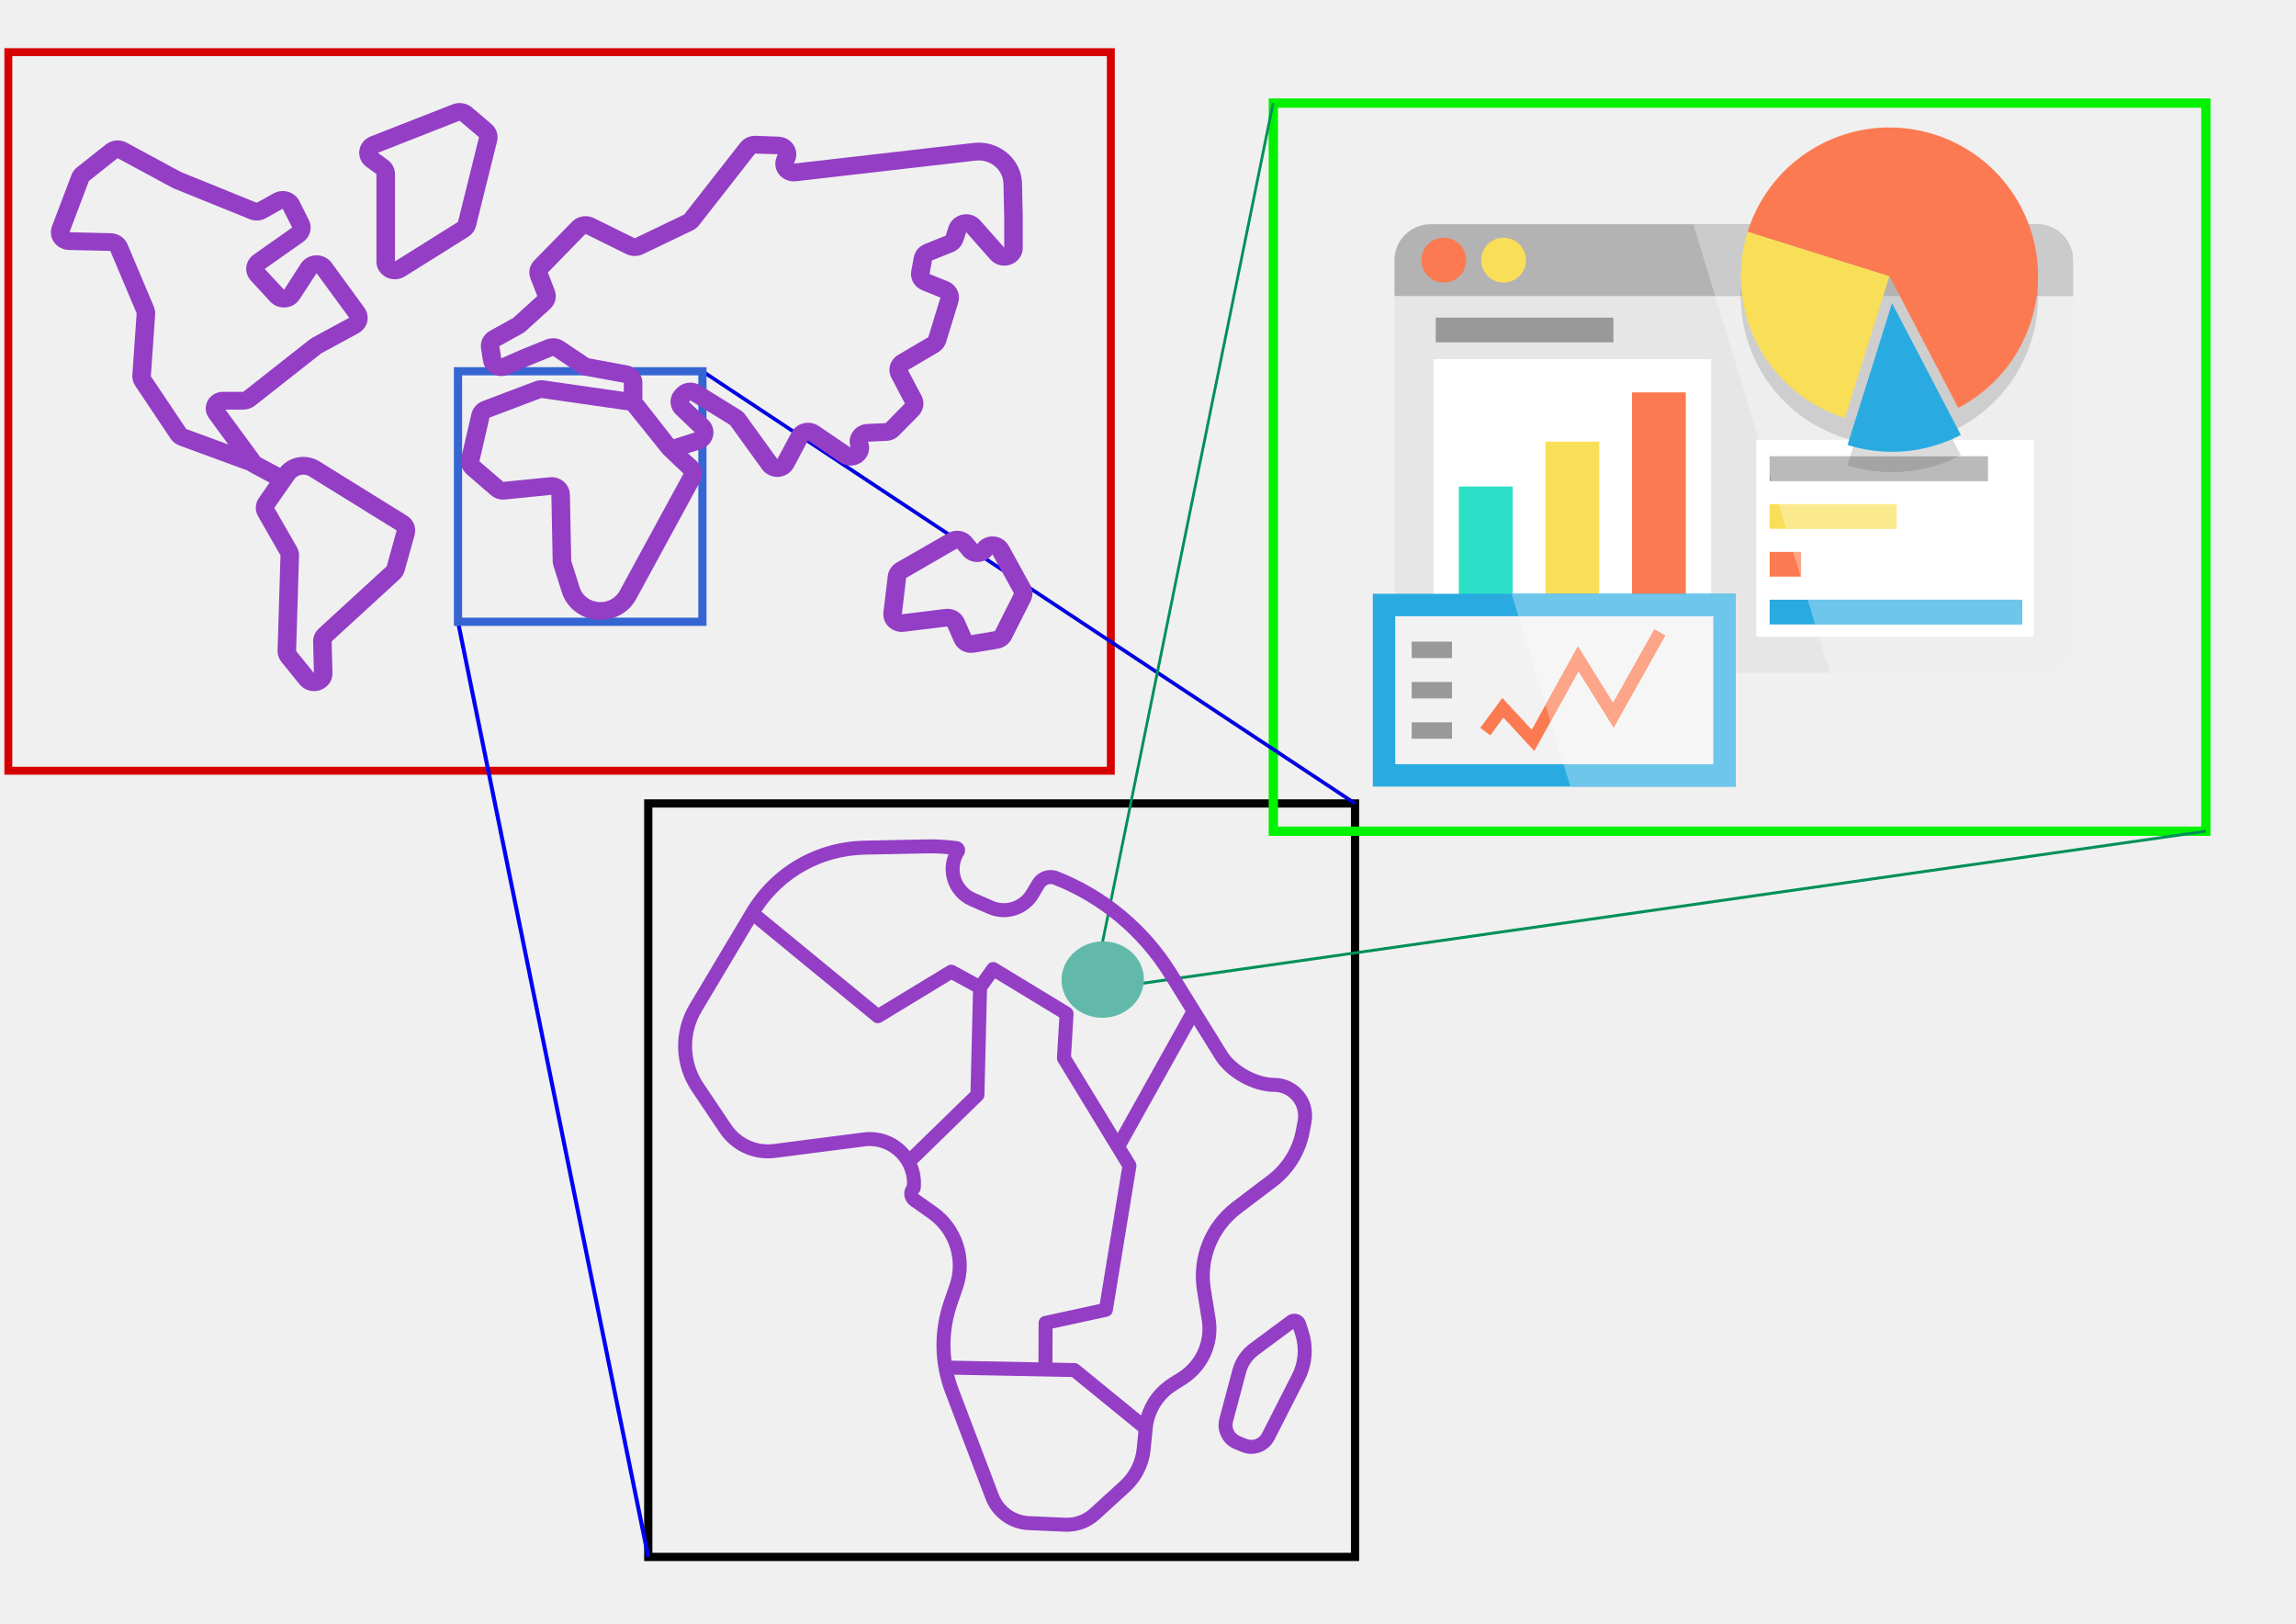
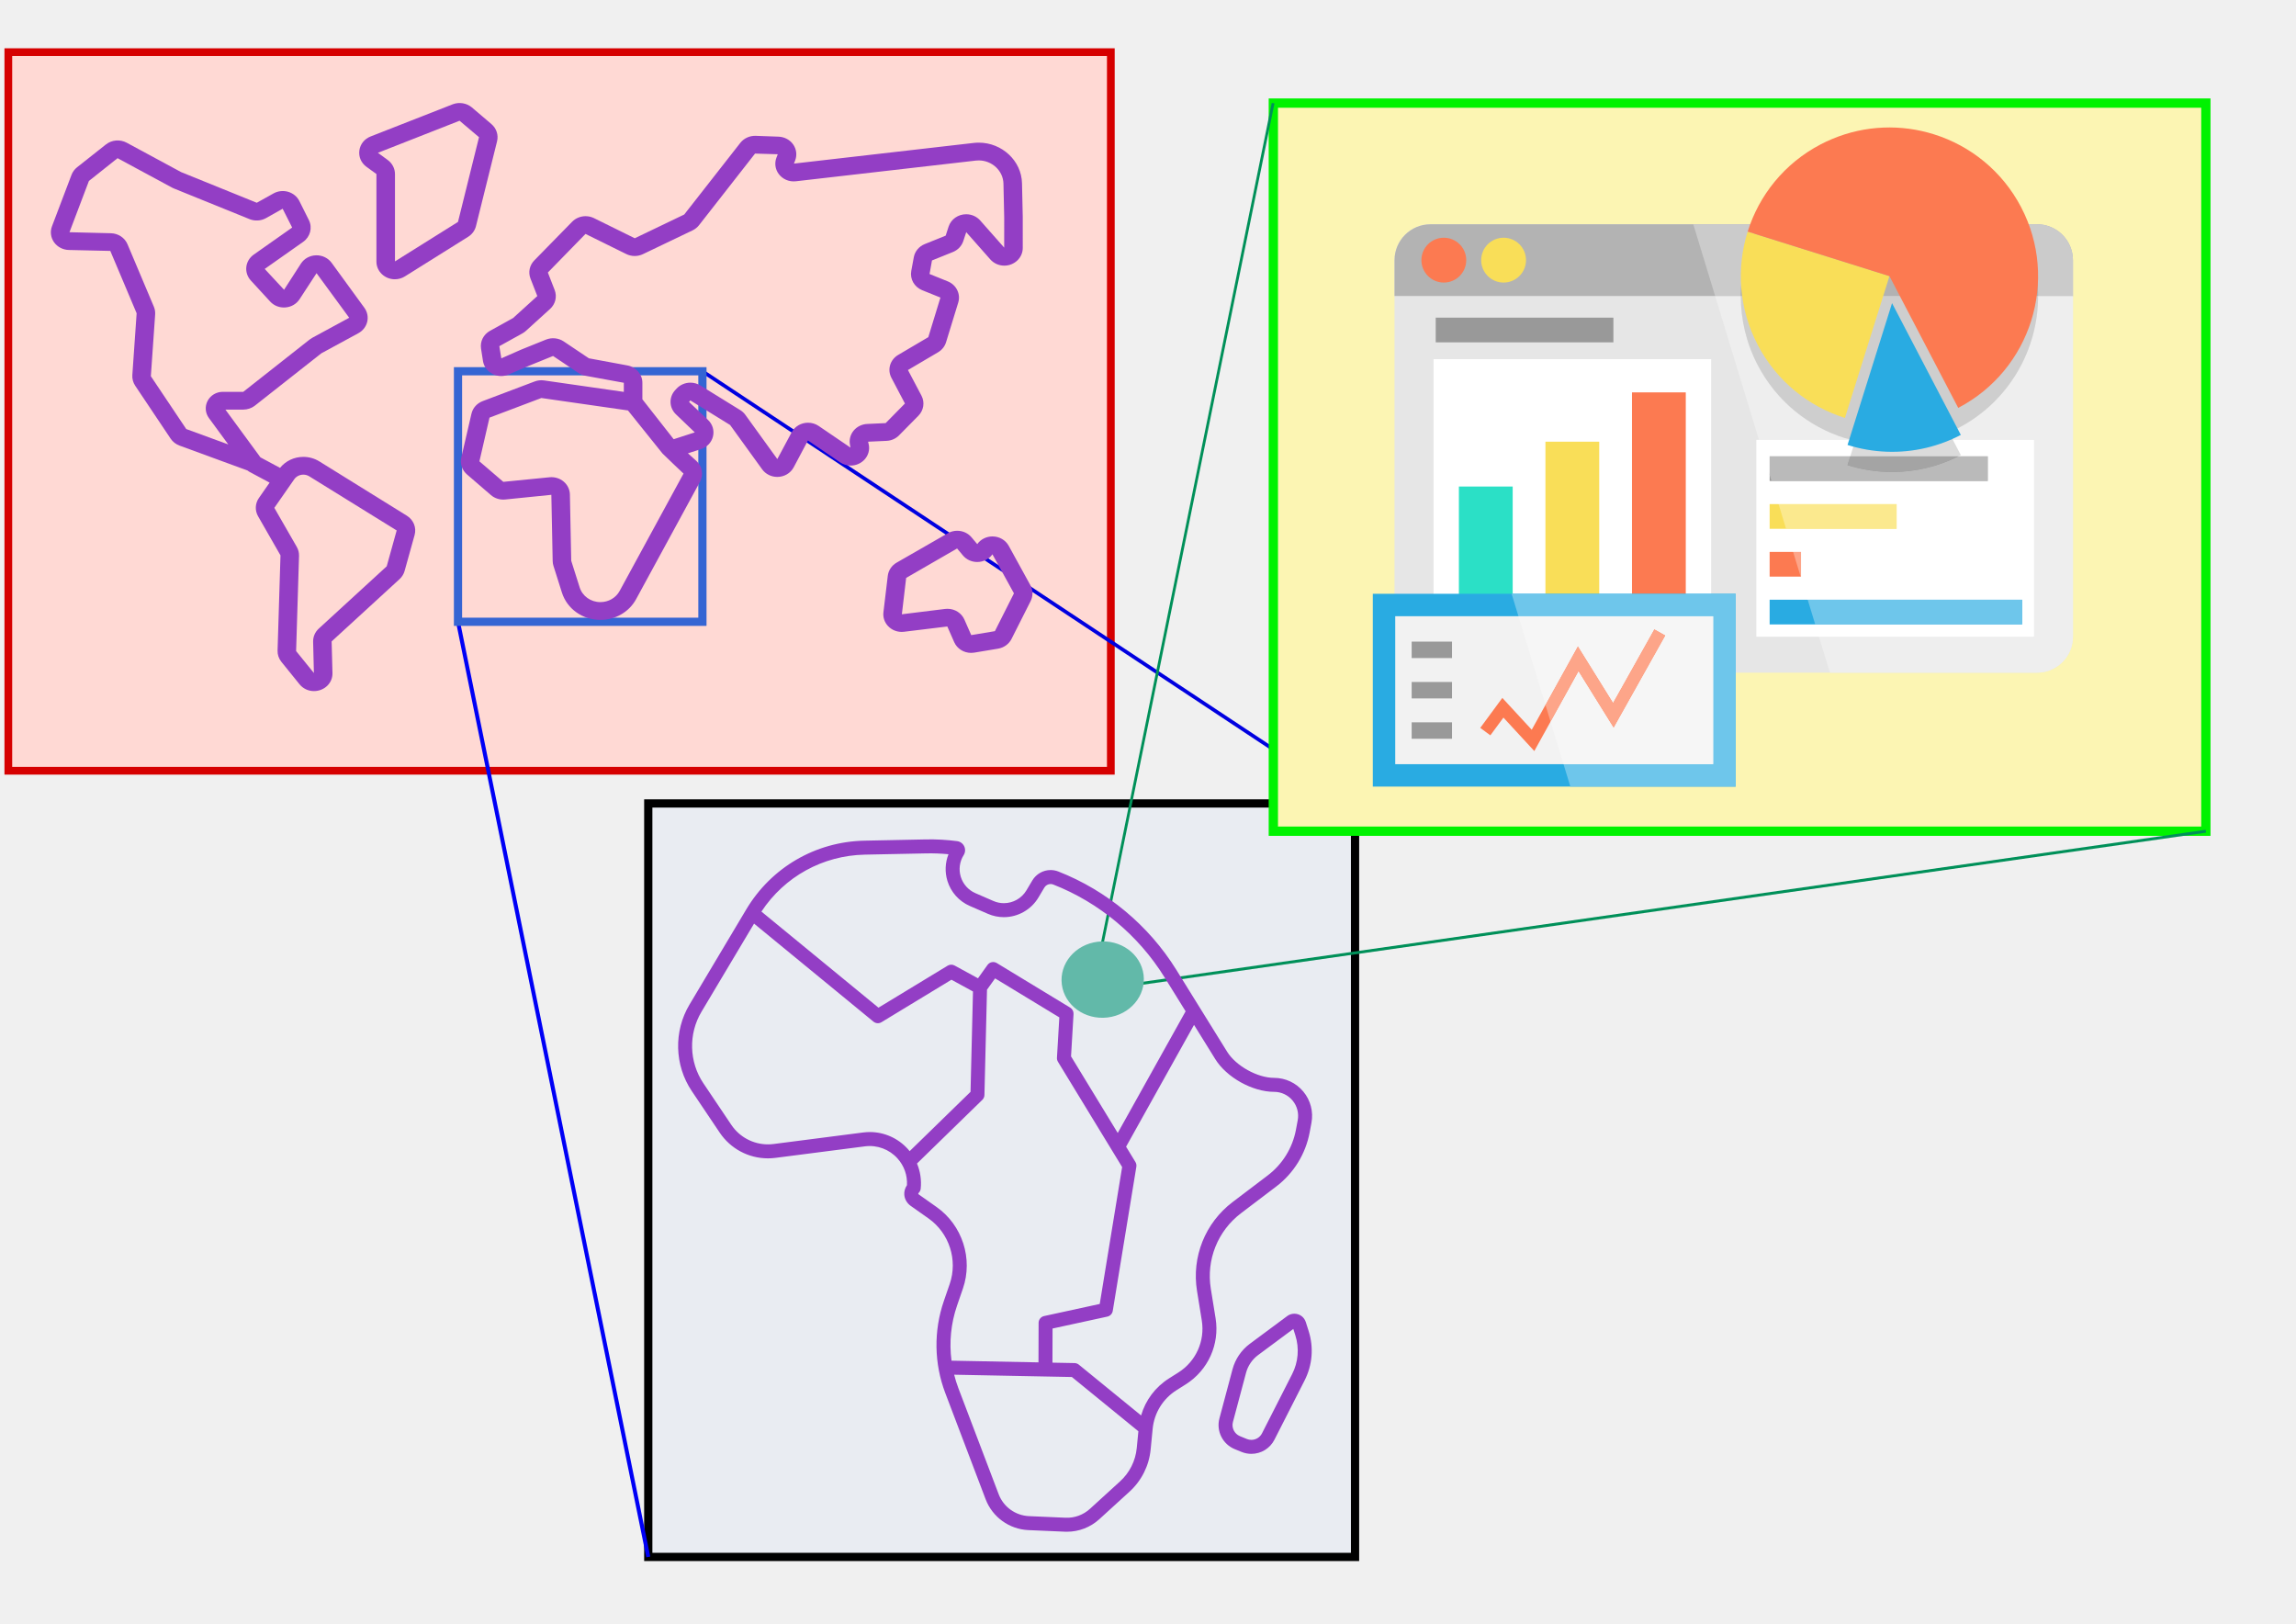
<svg xmlns="http://www.w3.org/2000/svg" width="297mm" height="210mm" viewBox="0 0 297 210" version="1.1" id="svg8">
  <defs id="defs2">
    </defs>
  <g id="layer2" style="display:inline">
-     <rect style="fill:none;fill-opacity:1;stroke:#000000;stroke-width:1.065;stroke-miterlimit:4;stroke-dasharray:none;stroke-opacity:1" id="rect134" width="91.425" height="97.45" x="83.857" y="103.914" />
-     <rect style="fill:none;fill-opacity:1;stroke:#d60000;stroke-width:1.023;stroke-miterlimit:4;stroke-dasharray:none;stroke-opacity:1" id="rect134-3" width="142.615" height="92.939" x="1.077" y="6.745" />
-     <rect style="fill:none;fill-opacity:1;stroke:#00f200;stroke-width:1.203;stroke-miterlimit:4;stroke-dasharray:none;stroke-opacity:1" id="rect134-6" width="120.628" height="94.169" x="164.713" y="13.334" />
+     <rect style="fill:#e9ecf2;fill-opacity:1;stroke:#000000;stroke-width:1.065;stroke-miterlimit:4;stroke-dasharray:none;stroke-opacity:1" id="rect134" width="91.425" height="97.45" x="83.857" y="103.914" />
+     <rect style="fill:#ffd9d4;fill-opacity:1;stroke:#d60000;stroke-width:1;stroke-miterlimit:4;stroke-dasharray:none;stroke-opacity:1" id="rect134-3" width="142.615" height="92.939" x="1.077" y="6.745" />
+     <path style="display:inline;fill:none;stroke:#0000e0;stroke-width:0.476;stroke-linecap:butt;stroke-linejoin:miter;stroke-miterlimit:4;stroke-dasharray:none;stroke-opacity:1" d="M 90.86,48.016 175.282,103.914" id="path2415" />
+     <rect style="fill:#fcf5b3;fill-opacity:1;stroke:#00f200;stroke-width:1.203;stroke-miterlimit:4;stroke-dasharray:none;stroke-opacity:1" id="rect134-6" width="120.628" height="94.169" x="164.713" y="13.334" />
    <path style="fill:none;stroke:#0000f6;stroke-width:0.52;stroke-linecap:butt;stroke-linejoin:miter;stroke-miterlimit:4;stroke-dasharray:none;stroke-opacity:1" d="M 59.245,80.418 83.857,201.364" id="path2413" />
-     <path style="fill:none;stroke:#0000e0;stroke-width:0.476;stroke-linecap:butt;stroke-linejoin:miter;stroke-miterlimit:4;stroke-dasharray:none;stroke-opacity:1" d="M 90.86,48.016 175.282,103.914" id="path2415" />
    <rect style="fill:none;fill-opacity:1;stroke:#3565d3;stroke-width:1.061;stroke-miterlimit:4;stroke-dasharray:none;stroke-opacity:1" id="rect134-7" width="31.616" height="32.401" x="59.245" y="48.016" />
    <path style="fill:none;stroke:#009059;stroke-width:0.359;stroke-linecap:butt;stroke-linejoin:miter;stroke-miterlimit:4;stroke-dasharray:none;stroke-opacity:1" d="M 141.349,128.093 164.683,13.342" id="path2415-5" />
    <path style="fill:none;stroke:#009059;stroke-width:0.377;stroke-linecap:butt;stroke-linejoin:miter;stroke-miterlimit:4;stroke-dasharray:none;stroke-opacity:1" d="M 141.349,128.093 285.341,107.503" id="path2415-5-3" />
  </g>
  <g id="layer1" transform="translate(0,-87)">
    <g id="g305" transform="matrix(0.3000224,0,0,0.2872927,6.580335,77.55918)">
      <g id="g246">
        <path id="path238" d="m 352.346,231.706 7.955,-0.378 c 2.06,-0.099 3.976,-0.979 5.394,-2.48 l 8.351,-8.842 c 2.28,-2.414 2.815,-6.032 1.329,-9.003 l -5.843,-11.564 12.973,-7.983 c 1.674,-1.03 2.901,-2.637 3.456,-4.521 l 5.253,-17.86 c 1.133,-3.855 -0.797,-7.955 -4.49,-9.538 l -7.879,-3.326 1.049,-6.1 9.008,-3.793 c 2.151,-0.904 3.788,-2.7 4.491,-4.927 l 1.269,-4.014 10.367,12.253 c 1.516,1.791 3.712,2.818 6.026,2.818 4.398,0 7.976,-3.565 7.976,-7.948 l -0.001,-13.994 -0.322,-15.146 c -0.214,-10.079 -8.578,-18.279 -18.645,-18.279 -0.747,0 -1.504,0.045 -2.25,0.135 l -77.435,9.292 0.531,-1.442 c 0.876,-2.378 0.558,-5.056 -0.852,-7.161 -1.409,-2.106 -3.763,-3.422 -6.294,-3.519 l -9.848,-0.379 c -2.599,-0.09 -5.105,1.101 -6.658,3.17 l -24.181,32.253 -21.325,10.69 -17.579,-9.057 c -1.12,-0.576 -2.376,-0.881 -3.634,-0.881 -2.187,0 -4.3,0.915 -5.794,2.51 l -16.302,17.388 c -2.068,2.206 -2.704,5.34 -1.658,8.177 l 2.943,7.884 -10.435,9.887 -9.946,5.759 c -2.84,1.645 -4.361,4.805 -3.873,8.051 l 0.831,5.539 c 0.578,3.856 3.955,6.766 7.854,6.765 1.125,0 2.221,-0.236 3.257,-0.702 l 8.502,-3.827 10.604,-4.494 10.86,7.602 c 0.921,0.646 1.948,1.081 3.047,1.292 l 16.603,3.165 v 4.104 l -34.356,-5.153 c -1.383,-0.212 -2.799,-0.047 -4.097,0.466 l -22.403,8.843 c -2.456,0.97 -4.263,3.087 -4.835,5.664 l -4.38,19.712 c -0.621,2.791 0.314,5.713 2.439,7.624 l 10.325,9.294 c 1.665,1.498 3.893,2.222 6.122,1.996 l 19.936,-2.109 0.574,29.839 c 0.014,0.731 0.129,1.455 0.34,2.151 l 3.636,12 c 2.232,7.368 8.905,12.318 16.604,12.318 6.49,0 12.385,-3.575 15.385,-9.33 l 27.542,-52.836 c 1.64,-3.145 0.978,-7.037 -1.61,-9.464 l -3.589,-3.364 5.584,-1.861 c 2.629,-0.877 4.58,-3.012 5.216,-5.709 0.637,-2.697 -0.153,-5.479 -2.113,-7.438 l -8.196,-8.117 0.544,-0.688 17.154,11.061 13.818,19.96 c 1.483,2.143 3.921,3.421 6.523,3.421 2.989,0 5.696,-1.649 7.064,-4.304 l 6.159,-12.105 13.825,9.823 c 1.362,0.968 2.948,1.48 4.585,1.48 2.357,-10e-4 4.585,-1.043 6.114,-2.861 1.498,-1.781 2.126,-4.133 1.723,-6.452 z m -107.12,67.189 c -1.617,3.102 -4.794,5.028 -8.292,5.028 -4.149,0 -7.745,-2.668 -8.948,-6.639 l -3.633,-11.983 -0.574,-29.84 c -0.042,-2.214 -1.017,-4.325 -2.675,-5.793 -1.657,-1.468 -3.87,-2.173 -6.074,-1.954 l -19.956,2.067 -10.306,-9.235 4.344,-19.671 22.372,-8.839 37.33,5.6 14.892,19.379 c 0.341,0.455 9.062,9.044 9.062,9.044 z m 100.921,-72.213 c -1.423,1.776 -2.016,4.082 -1.626,6.325 l 0.235,1.358 -13.705,-9.738 c -1.352,-0.96 -2.94,-1.468 -4.593,-1.468 -2.99,0 -5.697,1.649 -7.064,4.305 l -6.182,12.064 -13.78,-19.905 c -0.596,-0.86 -1.344,-1.584 -2.225,-2.152 l -17.17,-11.078 c -1.286,-0.83 -2.774,-1.269 -4.304,-1.269 -2.267,0 -4.43,0.972 -5.936,2.665 l -0.622,0.699 c -2.789,3.138 -2.648,7.921 0.32,10.89 l 8.13,8.131 -9.099,3.075 -13.497,-17.975 v -7.436 c 0,-3.795 -2.704,-7.073 -6.431,-7.796 l -16.629,-3.214 -10.862,-7.603 c -2.212,-1.549 -5.144,-1.863 -7.636,-0.814 l -10.75,4.528 -8.507,3.911 -0.86,-5.479 9.938,-5.755 c 0.535,-0.308 1.035,-0.681 1.49,-1.111 l 10.445,-9.895 c 2.309,-2.186 3.09,-5.527 1.991,-8.511 l -2.941,-7.887 16.231,-17.376 17.579,9.057 c 1.119,0.576 2.376,0.881 3.635,0.881 1.226,0 2.453,-0.29 3.551,-0.838 l 21.385,-10.692 c 1.095,-0.55 2.061,-1.356 2.796,-2.335 L 303.607,102 l 9.794,0.3 -0.565,1.533 c -0.897,2.435 -0.548,5.157 0.934,7.283 1.668,2.391 4.475,3.705 7.462,3.346 l 77.533,-9.304 c 0.431,-0.052 0.868,-0.078 1.297,-0.078 5.748,0 10.524,4.688 10.647,10.449 l 0.321,15.062 -0.002,13.745 -10.33,-12.209 c -1.512,-1.788 -3.716,-2.814 -6.046,-2.814 -3.49,0 -6.539,2.23 -7.587,5.551 l -1.267,4.08 -9.009,3.793 c -2.497,1.052 -4.268,3.271 -4.738,5.938 l -1.085,6.144 c -0.644,3.648 1.285,7.217 4.692,8.679 l 7.88,3.319 -5.228,17.826 -12.972,7.983 c -3.531,2.172 -4.794,6.606 -2.94,10.313 l 5.831,11.574 -8.311,8.824 -7.955,0.378 c -2.272,0.109 -4.392,1.191 -5.816,2.967 z" style="fill:#933ec5" />
        <path id="path240" d="m 422.31,296.3 -9.319,-17.706 c -1.377,-2.616 -4.071,-4.241 -7.03,-4.241 -2.629,0 -5.073,1.293 -6.558,3.468 l -2.432,-3.04 c -1.515,-1.894 -3.775,-2.979 -6.202,-2.979 -1.437,0 -2.849,0.391 -4.083,1.132 l -22.045,13.227 c -2.104,1.261 -3.526,3.47 -3.805,5.907 l -1.877,16.424 c -0.256,2.246 0.459,4.5 1.962,6.185 1.726,1.935 4.28,2.921 6.912,2.594 l 18.67,-2.377 2.958,7.025 c 1.242,2.952 4.114,4.859 7.316,4.859 0,0 0,0 0.001,0 0.455,0 0.913,-0.04 1.362,-0.118 l 10.25,-1.782 c 2.514,-0.435 4.678,-2.068 5.79,-4.365 l 8.253,-17.056 c 1.091,-2.259 1.046,-4.935 -0.123,-7.157 z m -15.29,20.696 -10.205,1.774 -2.939,-6.982 c -1.243,-2.951 -4.115,-4.858 -7.317,-4.858 -0.326,0 -0.656,0.02 -0.986,0.062 l -18.665,2.407 1.849,-16.379 21.969,-13.242 2.483,3.104 c 1.515,1.894 3.774,2.979 6.198,2.979 2.627,0 5.065,-1.286 6.553,-3.453 l 9.272,17.564 z" style="fill:#933ec5" />
        <path id="path242" d="m 153.469,265.01 -37.698,-24.424 c -2.067,-1.339 -4.459,-2.047 -6.916,-2.047 -3.966,0 -7.648,1.844 -10.051,4.947 l -8.455,-4.733 -15.1,-21.496 h 7.702 c 1.836,0 3.627,-0.642 5.043,-1.807 l 28.637,-23.547 15.938,-9.032 c 1.94,-1.1 3.336,-2.977 3.829,-5.151 0.494,-2.175 0.045,-4.471 -1.231,-6.301 l -14.111,-20.227 c -1.531,-2.193 -4.057,-3.468 -6.713,-3.395 -2.673,0.067 -5.115,1.462 -6.532,3.729 l -7.273,11.782 -8.339,-9.378 16.573,-12.187 c 3.068,-2.257 4.102,-6.388 2.459,-9.822 l -4.086,-8.545 c -0.953,-1.992 -2.709,-3.509 -4.818,-4.161 -2.11,-0.653 -4.415,-0.391 -6.323,0.715 L 88.78,124.14 56.134,110.327 32.686,97.102 c -2.844,-1.604 -6.443,-1.283 -8.957,0.795 L 11.31,108.156 c -1.091,0.901 -1.923,2.08 -2.405,3.408 l -8.429,23.181 c -0.871,2.393 -0.534,5.079 0.9,7.185 1.435,2.105 3.811,3.4 6.358,3.467 l 17.89,0.422 11.355,28.074 -1.854,27.803 c -0.112,1.684 0.327,3.394 1.238,4.814 l 15.267,23.815 c 0.919,1.435 2.248,2.517 3.845,3.131 l 29.367,11.24 c 0.266,0.254 0.562,0.465 0.876,0.633 l 8.586,4.807 -4.611,6.916 c -1.646,2.469 -1.782,5.619 -0.355,8.222 l 9.663,17.604 -1.26,42.85 c -0.054,1.834 0.534,3.643 1.658,5.096 l 7.795,10.067 c 1.52,1.963 3.793,3.089 6.239,3.089 2.157,0 4.255,-0.882 5.756,-2.419 1.485,-1.521 2.274,-3.552 2.222,-5.719 l -0.358,-14.23 29.281,-28.035 c 1.052,-1.008 1.806,-2.283 2.18,-3.689 l 4.311,-16.166 c 0.888,-3.334 -0.46,-6.834 -3.356,-8.712 z m -95.103,-39.002 -15.258,-23.78 1.854,-27.803 c 0.079,-1.189 -0.115,-2.4 -0.561,-3.504 l -11.36,-28.102 c -1.187,-2.933 -3.997,-4.88 -7.158,-4.961 L 8.022,137.4 l 8.382,-23.076 12.352,-10.253 23.448,13.227 c 0.265,0.149 0.538,0.283 0.807,0.396 l 32.653,13.815 c 2.281,0.964 4.924,0.798 7.07,-0.441 l 7.194,-4.239 4.105,8.471 -16.574,12.186 c -1.79,1.316 -2.953,3.337 -3.191,5.545 -0.238,2.208 0.467,4.431 1.934,6.098 l 8.33,9.466 c 1.674,1.902 4.082,2.879 6.607,2.668 2.525,-0.206 4.744,-1.557 6.087,-3.705 l 7.321,-11.713 14.079,20.065 -15.932,9.029 c -0.394,0.222 -0.773,0.482 -1.134,0.777 l -28.608,23.54 c 0,0 -8.894,0.001 -8.941,0.002 -2.709,0.042 -5.164,1.583 -6.407,4.021 -1.277,2.505 -1.072,5.482 0.536,7.771 l 8.353,11.891 z m 86.433,61.79 -29.28,28.034 c -1.608,1.54 -2.5,3.699 -2.447,5.924 l 0.333,14.091 -7.669,-9.884 1.26,-42.851 c 0.041,-1.412 -0.295,-2.813 -0.975,-4.051 l -9.673,-17.572 8.563,-12.843 c 0.879,-1.32 2.354,-2.107 3.944,-2.107 0.91,0 1.797,0.263 2.566,0.762 l 37.673,24.358 z" style="fill:#933ec5" />
        <path id="path244" d="m 136.06,107.943 4.304,3.261 v 39.436 c 0,4.382 3.567,7.947 7.951,7.947 1.535,0 3.034,-0.45 4.335,-1.302 l 27.258,-17.822 c 1.707,-1.116 2.906,-2.823 3.378,-4.806 l 9.091,-38.182 c 0.678,-2.85 -0.261,-5.828 -2.45,-7.773 l -8.403,-7.47 c -2.229,-1.982 -5.52,-2.545 -8.282,-1.414 l -35.365,14.468 c -2.666,1.09 -4.485,3.446 -4.865,6.301 -0.38,2.855 0.759,5.605 3.048,7.356 z m 40.149,-20.731 8.384,7.411 -9.065,38.146 -27.165,17.76 v -39.324 c 0,-2.458 -1.165,-4.816 -3.117,-6.308 l -4.244,-3.245 z" style="fill:#933ec5" />
      </g>
      <g id="g248" />
      <g id="g250" />
      <g id="g252" />
      <g id="g254" />
      <g id="g256" />
      <g id="g258" />
      <g id="g260" />
      <g id="g262" />
      <g id="g264" />
      <g id="g266" />
      <g id="g268" />
      <g id="g270" />
      <g id="g272" />
      <g id="g274" />
      <g id="g276" />
    </g>
    <g id="g368" transform="matrix(0.2260088,0,0,0.2260088,83.94964,195.5586)">
      <g id="g311">
        <path id="path307" d="m 375.925,276.23 c -0.911,-2.865 -3.547,-4.791 -6.557,-4.791 -1.48,0 -2.895,0.469 -4.089,1.354 l -21.416,15.89 c -4.819,3.577 -8.326,8.74 -9.873,14.539 l -7.503,28.136 c -1.918,7.195 1.833,14.748 8.725,17.566 l 3.925,1.605 c 1.797,0.734 3.686,1.107 5.617,1.107 5.616,0 10.688,-3.108 13.235,-8.113 l 17.241,-33.867 c 4.496,-8.832 5.317,-18.897 2.313,-28.342 z m -7.823,29.798 -17.241,33.867 c -1.176,2.308 -3.516,3.742 -6.106,3.742 -0.887,0 -1.758,-0.172 -2.588,-0.512 l -3.925,-1.605 c -3.179,-1.3 -4.908,-4.783 -4.023,-8.102 l 7.503,-28.135 c 1.082,-4.059 3.536,-7.673 6.91,-10.176 l 20.15,-14.949 1.14,3.582 c 2.362,7.428 1.715,15.343 -1.82,22.288 z" style="fill:#933ec5" />
        <path id="path309" d="m 321.558,257.12 c -2.672,-16.517 3.949,-33.059 17.278,-43.171 l 20.13,-15.27 c 10.044,-7.62 16.855,-18.641 19.179,-31.033 l 1.014,-5.408 c 1.196,-6.381 -0.496,-12.904 -4.642,-17.899 -4.146,-4.995 -10.245,-7.859 -16.736,-7.859 -9.542,0 -21.853,-6.85 -26.882,-14.958 L 301.788,74.596 C 286.065,49.252 262.116,29.3 234.289,18.39 c -1.419,-0.555 -2.908,-0.836 -4.426,-0.836 -4.263,0 -8.266,2.275 -10.448,5.938 l -3.395,5.699 c -2.692,4.519 -7.634,7.326 -12.897,7.327 -2.06,0 -4.069,-0.42 -5.973,-1.247 l -10.337,-4.494 c -4.02,-1.748 -7.065,-5.153 -8.355,-9.343 -1.29,-4.19 -0.688,-8.719 1.653,-12.426 0.96,-1.519 1.076,-3.398 0.313,-5.027 C 179.662,2.357 178.148,1.248 176.37,1.015 170.418,0.237 164.432,-0.097 158.518,0.024 L 123.375,0.742 C 95.334,1.313 70.017,16.035 55.651,40.121 L 23.165,94.582 c -9.115,15.281 -8.591,34.697 1.335,49.465 l 15.983,23.78 c 6.192,9.213 16.513,14.713 27.608,14.713 1.416,0 2.848,-0.092 4.255,-0.272 l 51.29,-6.603 c 6.941,-0.896 13.911,1.707 18.58,6.895 3.832,4.256 5.74,9.667 5.436,15.343 -1.141,1.647 -1.686,3.604 -1.518,5.563 0.213,2.49 1.563,4.784 3.7,6.292 l 10.182,7.188 c 11.845,8.361 16.821,23.774 12.102,37.483 l -3.368,9.783 c -5.875,17.066 -5.579,35.757 0.832,52.629 l 23.074,60.723 c 3.908,10.284 13.534,17.237 24.524,17.714 l 20.845,0.906 c 0.4,0.018 0.799,0.026 1.197,0.026 6.873,0 13.455,-2.551 18.536,-7.182 l 17.277,-15.754 c 6.892,-6.284 11.187,-14.857 12.094,-24.142 l 1.147,-11.764 c 0.894,-9.166 5.873,-17.244 13.659,-22.162 l 5.313,-3.355 c 12.766,-8.063 19.456,-22.902 17.044,-37.807 z M 123.538,8.74 158.681,8.022 c 4.222,-0.087 8.476,0.076 12.744,0.483 -1.929,4.836 -2.172,10.221 -0.613,15.283 1.978,6.424 6.648,11.645 12.812,14.324 l 10.337,4.494 c 2.916,1.269 5.998,1.911 9.163,1.911 8.066,-0.001 15.642,-4.305 19.77,-11.233 l 3.396,-5.699 c 0.746,-1.254 2.116,-2.032 3.575,-2.032 0.517,0 1.025,0.097 1.567,0.308 26.169,10.26 48.741,29.065 63.559,52.95 l 12.147,19.581 -38.85,69.625 -26.725,-43.829 1.426,-24.25 c 0.087,-1.479 -0.65,-2.885 -1.917,-3.653 L 199.075,70.786 c -1.79,-1.086 -4.115,-0.608 -5.331,1.094 l -5.441,7.617 -13.389,-7.303 c -1.251,-0.683 -2.771,-0.646 -3.991,0.093 L 131.348,96.314 64.354,41.319 C 77.551,21.345 99.423,9.232 123.538,8.74 Z m 2.883,158.746 c -1.262,0 -2.542,0.082 -3.806,0.244 l -51.29,6.602 c -1.069,0.138 -2.157,0.207 -3.233,0.207 -8.427,0 -16.266,-4.178 -20.969,-11.176 L 31.14,139.583 C 22.932,127.371 22.498,111.315 30.036,98.679 L 60.14,48.21 l 68.321,56.086 c 1.311,1.076 3.159,1.21 4.614,0.327 l 40.028,-24.304 12.334,6.729 -1.4,57.426 -34.843,33.946 c -0.332,-0.413 -0.676,-0.818 -1.032,-1.213 -5.561,-6.178 -13.486,-9.721 -21.741,-9.721 z m 49.895,99.329 3.368,-9.783 c 5.87,-17.052 -0.32,-36.224 -15.053,-46.622 l -10.183,-7.188 c -0.203,-0.144 -0.331,-0.307 -0.342,-0.439 -0.012,-0.132 0.087,-0.314 0.263,-0.49 0.647,-0.649 1.054,-1.499 1.15,-2.41 0.52,-4.944 -0.243,-9.89 -2.123,-14.388 l 37.391,-36.428 c 0.749,-0.73 1.183,-1.723 1.208,-2.768 l 1.47,-60.268 4.629,-6.48 36.765,22.322 -1.357,23.096 c -0.048,0.813 0.154,1.621 0.578,2.316 l 36.727,60.23 -12.821,78.349 -31.84,6.922 c -1.834,0.399 -3.145,2.02 -3.15,3.896 l -0.07,22.608 -49.783,-0.974 c -1.368,-10.539 -0.324,-21.34 3.173,-31.501 z m 93.331,100.547 -17.276,15.754 c -3.813,3.475 -8.801,5.31 -13.996,5.075 l -20.845,-0.906 c -7.795,-0.339 -14.622,-5.27 -17.394,-12.564 l -23.074,-60.723 c -0.953,-2.509 -1.742,-5.065 -2.393,-7.65 l 67.366,1.318 38.073,31.058 -0.94,9.63 c -0.713,7.311 -4.094,14.061 -9.521,19.008 z m 33.333,-62.274 -5.314,3.355 c -7.872,4.972 -13.474,12.491 -16.009,21.221 l -35.635,-29.07 c -0.693,-0.565 -1.556,-0.882 -2.45,-0.899 l -12.647,-0.247 0.06,-19.526 31.357,-6.817 c 1.604,-0.349 2.833,-1.642 3.098,-3.263 l 13.5,-82.496 c 0.154,-0.943 -0.034,-1.911 -0.532,-2.727 l -5.338,-8.754 38.89,-69.695 12.141,19.57 c 6.52,10.509 21.314,18.741 33.681,18.741 4.103,0 7.96,1.811 10.581,4.969 2.62,3.157 3.689,7.282 2.934,11.316 l -1.014,5.408 c -1.956,10.436 -7.692,19.717 -16.15,26.134 l -20.13,15.27 c -15.692,11.904 -23.486,31.378 -20.34,50.821 l 2.737,16.925 c 1.897,11.732 -3.37,23.416 -13.42,29.764 z" style="fill:#933ec5" />
      </g>
      <g id="g313" />
      <g id="g315" />
      <g id="g317" />
      <g id="g319" />
      <g id="g321" />
      <g id="g323" />
      <g id="g325" />
      <g id="g327" />
      <g id="g329" />
      <g id="g331" />
      <g id="g333" />
      <g id="g335" />
      <g id="g337" />
      <g id="g339" />
      <g id="g341" />
    </g>
    <text xml:space="preserve" style="font-style:normal;font-weight:normal;font-size:10.583px;line-height:1.25;font-family:sans-serif;letter-spacing:0px;word-spacing:0px;fill:#000000;fill-opacity:1;stroke:none;stroke-width:0.265" x="0" y="87" id="text372">
      <tspan id="tspan370" x="0" y="96.364" style="font-size:4.586px;stroke-width:0.265" />
    </text>
    <g id="g567" transform="matrix(0.1933023,0,0,0.1933023,177.5807,100.8259)">
      <g id="g466">
        <path id="path374" d="m 468.52,102.595 v 251.88 c 0,11.14 -7.571,20.52 -17.86,23.25 -1.98,0.531 -4.06,0.81 -6.2,0.81 H 38.58 c -13.29,0 -24.061,-10.77 -24.061,-24.06 v -251.88 c 0,-13.29 10.771,-24.06 24.061,-24.06 h 405.88 c 2.14,0 4.22,0.28 6.2,0.81 10.289,2.73 17.86,12.11 17.86,23.25" style="fill:#e6e6e6" />
        <path id="path376" d="m 468.518,102.591 v 23.94 h -454 v -23.94 c 0,-13.29 10.771,-24.06 24.06,-24.06 h 405.88 c 13.289,10e-4 24.06,10.771 24.06,24.06" style="fill:#b3b3b3" />
        <rect id="rect378" height="16.532" width="118.901" style="fill:#999999" y="141.002" x="42.099" />
        <polyline id="polyline380" points="442.383,222.765 256.652,222.765 256.652,354.496 442.383,354.496 442.383,222.765  " style="fill:#ffffff" />
        <polyline id="polyline382" points="434.552,329.733 265.552,329.733 265.552,346.265 434.552,346.265 434.552,329.733  " style="fill:#29abe2" />
        <polyline id="polyline384" points="286.552,297.744 265.552,297.744 265.552,314.276 286.552,314.276 286.552,297.744  " style="fill:#fc7a51" />
        <polyline id="polyline386" points="350.552,265.754 265.552,265.754 265.552,282.286 350.552,282.286 350.552,265.754  " style="fill:#f9de58" />
        <polyline id="polyline388" points="411.552,233.765 265.552,233.765 265.552,250.297 411.552,250.297 411.552,233.765  " style="fill:#999999" />
        <circle id="circle390" r="15" cy="102.532" cx="47.517" style="fill:#fc7a51" />
        <circle id="circle392" r="15" cy="102.532" cx="87.517" style="fill:#f9de58" />
        <path id="path394" d="m 463.696,88.139 c 3.027,4.024 4.822,9.029 4.822,14.453 v 23.94 h -23.321 c 0.04,35.899 -19.42,70.584 -53.444,88.347 -2.102,0.921 -4.223,1.779 -6.365,2.574 l 2.774,5.313 h 54.222 V 354.497 H 298.563 l 7.326,24.038 h 138.57 c 2.14,0 4.22,-0.28 6.2,-0.81 10.29,-2.73 17.86,-12.11 17.86,-23.25 v -251.88 c 10e-4,-5.425 -1.794,-10.431 -4.823,-14.456 m -0.039,-0.051 c 0.012,0.016 0.023,0.031 0.036,0.047 -0.012,-0.015 -0.024,-0.032 -0.036,-0.047 m -0.036,-0.048 c 0.008,0.01 0.015,0.02 0.023,0.03 -0.008,-0.01 -0.015,-0.02 -0.023,-0.03 m -0.031,-0.041 c 0.003,0.004 0.006,0.008 0.009,0.012 -0.003,-0.004 -0.006,-0.008 -0.009,-0.012" style="fill:#eeeeee" />
        <path id="path396" d="m 444.46,78.535 h -11.739 c 0.396,0.716 0.784,1.437 1.165,2.167 7.655,14.662 11.293,30.36 11.31,45.83 h 23.321 v -23.94 c 0,-5.424 -1.795,-10.429 -4.822,-14.453 v 0 c -10e-4,-10e-4 -0.002,-0.002 -0.003,-0.003 v 0 c -0.012,-0.016 -0.023,-0.031 -0.036,-0.047 v 0 c -0.005,-0.006 -0.009,-0.012 -0.014,-0.018 v 0 c -0.008,-0.01 -0.015,-0.02 -0.023,-0.03 v 0 c -0.007,-0.01 -0.014,-0.019 -0.022,-0.029 v 0 C 463.594,88.008 463.591,88.004 463.588,88 v 0 c -3.187,-4.171 -7.708,-7.269 -12.93,-8.654 -1.978,-0.531 -4.058,-0.811 -6.198,-0.811" style="fill:#cbcbcb" />
        <path id="path398" d="m 442.383,222.765 h -54.222 l 5.326,10.202 c -0.519,0.271 -1.04,0.537 -1.561,0.798 h 19.626 v 16.532 H 266.807 l 4.711,15.457 h 79.034 v 16.532 h -73.996 l 4.711,15.458 h 5.285 v 16.532 h -0.246 l 4.711,15.457 h 143.536 v 16.532 H 296.055 l 2.509,8.231 H 442.383 V 222.765" style="fill:#ffffff" />
        <polyline id="polyline400" points="434.552,329.733 291.016,329.733 296.055,346.265 434.552,346.265 434.552,329.733  " style="fill:#6ec6eb" />
        <polyline id="polyline402" points="286.552,297.744 281.267,297.744 286.306,314.276 286.552,314.276 286.552,297.744  " style="fill:#fda589" />
        <polyline id="polyline404" points="350.552,265.754 271.518,265.754 276.556,282.286 350.552,282.286 350.552,265.754  " style="fill:#fbe98e" />
        <path id="path406" d="m 246.265,126.531 h -17.178 l 29.329,96.234 h 62.908 c -1.465,-0.282 -2.926,-0.591 -4.384,-0.929 l -1.001,-0.232 c -24.282,-7.625 -45.651,-24.51 -58.362,-48.855 -7.72,-14.787 -11.356,-30.621 -11.312,-46.218" style="fill:#eeeeee" />
        <path id="path408" d="m 258.73,78.535 h -44.27 l 14.628,47.996 h 17.178 c 0.028,-10.08 1.594,-20.062 4.587,-29.594 1.999,-6.368 4.636,-12.537 7.877,-18.402" style="fill:#cbcbcb" />
        <path id="path410" d="m 321.324,222.765 h -62.908 l 7.136,23.415 v -12.415 h 53.983 l 3.362,-10.708 c -0.524,-0.094 -1.049,-0.191 -1.573,-0.292" style="fill:#ffffff" />
        <path id="path412" d="m 411.552,233.765 h -19.626 c -14.25,7.129 -29.421,10.514 -44.383,10.514 -10.173,0 -20.251,-1.566 -29.869,-4.586 l 1.861,-5.928 h -53.983 v 12.415 l 1.255,4.117 h 144.745 v -16.532" style="fill:#bababa" />
        <path id="path414" d="m 385.387,217.453 c -6.196,2.3 -12.551,4.073 -18.994,5.313 h 21.767 l -2.773,-5.313" style="fill:#cecece" />
        <path id="path416" d="m 388.161,222.765 h -21.767 c -7.428,1.428 -14.973,2.147 -22.536,2.147 -6.999,0 -14.015,-0.616 -20.959,-1.855 l -3.362,10.708 h 72.391 c 0.521,-0.261 1.042,-0.527 1.561,-0.798 l -5.328,-10.202" style="fill:#dbdbdb" />
        <path id="path418" d="m 391.926,233.765 h -72.391 l -1.861,5.928 c 9.618,3.02 19.696,4.586 29.869,4.586 14.962,0 30.134,-3.385 44.383,-10.514" style="fill:#a4a4a4" />
        <path id="path420" d="m 345.64,27.261 c -15.507,0 -31.24,3.637 -45.936,11.309 -17.955,9.374 -31.855,23.466 -40.973,39.961 H 432.718 C 419.89,55.351 399.077,39.243 375.519,31.849 365.898,28.829 355.817,27.261 345.64,27.261" style="fill:#dbdbdb" />
        <polyline id="polyline422" points="432.719,78.532 258.732,78.532 258.73,78.535 432.721,78.535 432.719,78.532  " style="fill:#9f9f9f" />
        <path id="path424" d="M 445.196,126.531 H 246.265 c -0.044,15.597 3.592,31.43 11.312,46.218 12.711,24.345 34.08,41.23 58.362,48.855 l 1.001,0.232 c 1.458,0.338 2.919,0.647 4.384,0.929 h 45.069 c 6.443,-1.239 12.797,-3.012 18.994,-5.313 2.142,-0.795 4.263,-1.653 6.365,-2.574 34.024,-17.763 53.485,-52.447 53.444,-88.347" style="fill:#cecece" />
        <path id="path426" d="M 432.721,78.535 H 258.73 c -3.241,5.865 -5.878,12.033 -7.878,18.402 -2.993,9.532 -4.559,19.515 -4.587,29.594 h 198.931 c -0.017,-15.469 -3.656,-31.168 -11.31,-45.83 -0.381,-0.729 -0.769,-1.45 -1.165,-2.166" style="fill:#b2b2b2" />
        <path id="path428" d="m 366.393,222.765 h -45.069 c 0.524,0.101 1.049,0.198 1.574,0.292 6.945,1.239 13.96,1.855 20.959,1.855 7.563,0 15.108,-0.719 22.536,-2.147" style="fill:#dbdbdb" />
        <path id="path430" d="m 345.73,113.225 -5.24,16.69 -24.55,78.18 c -24.28,-7.62 -45.65,-24.51 -58.36,-48.85 -12.71,-24.35 -14.35,-51.53 -6.73,-75.81 l 83.46,26.2 z" style="fill:#f9de58" />
        <path id="path432" d="m 393.49,219.465 c -7.48,3.9 -15.23,6.76 -23.08,8.63 -17.7,4.21 -35.91,3.38 -52.74,-1.91 l 26.47,-84.29 3.32,-10.59 z" style="fill:#29abe2" />
        <path id="path434" d="m 391.75,201.375 -46.02,-88.15 -11.42,-3.59 -83.46,-26.2 c 7.63,-24.29 24.51,-45.66 48.85,-58.37 2.55,-1.33 5.12,-2.54 7.73,-3.62 22.27,-9.33 46.35,-9.93 68.09,-3.1 24.29,7.62 45.66,24.5 58.37,48.85 25.41,48.69 6.55,108.76 -42.14,134.18 z" style="fill:#fc7a51" />
        <polyline id="polyline436" points="226.383,168.765 40.652,168.765 40.652,354.496 226.383,354.496 226.383,168.765  " style="fill:#ffffff" />
        <polyline id="polyline438" points="93.6,254.001 57.602,254.001 57.602,343.996 93.6,343.996 93.6,254.001  " style="fill:#2be0c6" />
        <polyline id="polyline440" points="151.517,224.002 115.518,224.002 115.518,343.996 151.517,343.996 151.517,224.002  " style="fill:#f9de58" />
        <polyline id="polyline442" points="209.432,191.004 173.435,191.004 173.435,343.996 209.432,343.996 209.432,191.004  " style="fill:#fc7a51" />
        <polyline id="polyline444" points="242.83,325.765 242.83,454.765 0,454.765 0,325.765 242.83,325.765  " style="fill:#29abe2" />
        <polyline id="polyline446" points="15,439.765 15,340.765 227.826,340.765 227.826,439.765 15,439.765  " style="fill:#f2f2f2" />
        <polyline id="polyline448" points="108.064,430.978 87.408,408.6 78.664,420.466 71.9,415.483 86.68,395.426 106.349,416.734    137.239,360.959 160.785,398.8 188.393,349.552 195.722,353.66 161.162,415.307 137.661,377.538 108.064,430.978  " style="fill:#fc7a51" />
        <rect id="rect450" height="11" width="27" style="fill:#999999" y="357.765" x="26" />
        <rect id="rect452" height="11" width="27" style="fill:#999999" y="384.765" x="26" />
        <rect id="rect454" height="11" width="27" style="fill:#999999" y="411.765" x="26" />
        <polyline id="polyline456" points="242.83,325.765 209.432,325.765 173.435,325.765 151.517,325.765 115.518,325.765    93.6,325.765 92.88,325.765 97.451,340.765 227.826,340.765 227.826,439.765 127.619,439.765 132.19,454.765 242.83,454.765    242.83,325.765  " style="fill:#6ec6eb" />
        <polyline id="polyline458" points="227.826,340.765 97.451,340.765 115.542,400.135 137.239,360.959 160.785,398.8    188.393,349.552 195.722,353.66 161.162,415.307 137.661,377.538 118.951,411.32 127.619,439.765 227.826,439.765 227.826,340.765     " style="fill:#f6f6f6" />
        <polyline id="polyline460" points="188.393,349.552 160.785,398.8 137.239,360.959 115.542,400.135 118.951,411.32    137.661,377.538 161.162,415.307 195.722,353.66 188.393,349.552  " style="fill:#fda589" />
      </g>
      <g id="g468" />
      <g id="g470" />
      <g id="g472" />
      <g id="g474" />
      <g id="g476" />
      <g id="g478" />
      <g id="g480" />
      <g id="g482" />
      <g id="g484" />
      <g id="g486" />
      <g id="g488" />
      <g id="g490" />
      <g id="g492" />
      <g id="g494" />
      <g id="g496" />
    </g>
    <text xml:space="preserve" style="font-style:normal;font-weight:normal;font-size:10.583px;line-height:1.25;font-family:sans-serif;letter-spacing:0px;word-spacing:0px;fill:#000000;fill-opacity:1;stroke:none;stroke-width:0.265" x="178.135" y="150.038" id="text571">
      <tspan id="tspan569" x="178.135" y="159.402" style="stroke-width:0.265" />
    </text>
    <ellipse style="opacity:0;fill:#522fff;fill-opacity:1;stroke:#009059;stroke-width:0.476;stroke-miterlimit:4;stroke-dasharray:none;stroke-opacity:1" id="path2467" cx="213.5" cy="238.058" rx="8.383" ry="6.811" />
    <path style="opacity:0;fill:#536c5d;fill-opacity:1;stroke:#009059;stroke-width:0.476;stroke-miterlimit:4;stroke-dasharray:none;stroke-opacity:1" id="path2469" d="m 33.793,227.318 -11.647,-4.339 -10.178,7.135 0.528,-12.418 -9.931,-7.475 11.973,-3.335 4.04,-11.754 6.872,10.357 12.428,0.21 -7.726,9.736 z" />
    <circle style="opacity:0;fill:#466c5d;fill-opacity:0.374;stroke:#009059;stroke-width:0.476;stroke-miterlimit:4;stroke-dasharray:none;stroke-opacity:1" id="path2473" cx="141.722" cy="213.958" r="4.453" />
    <ellipse style="opacity:1;fill:#62b9a9;fill-opacity:1;stroke:#009059;stroke-width:0;stroke-miterlimit:4;stroke-dasharray:none;stroke-opacity:1" id="path2477" cx="114.571" cy="228.953" rx="5.324" ry="4.939" transform="matrix(0.9931047,-0.1172307,0.1260454,0.9920245,0,0)" />
  </g>
</svg>
